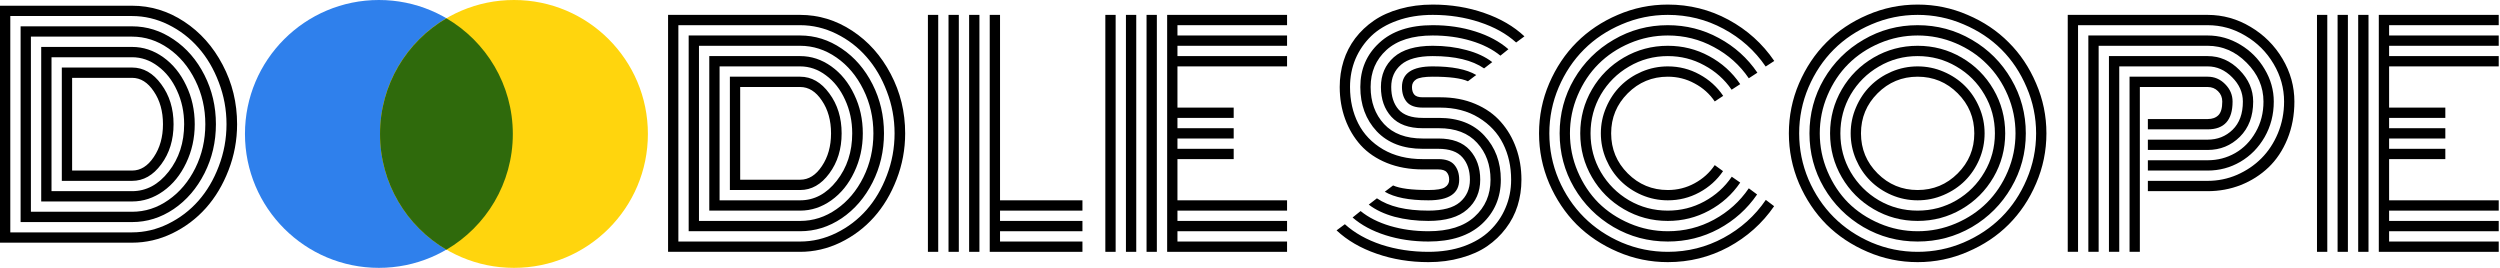
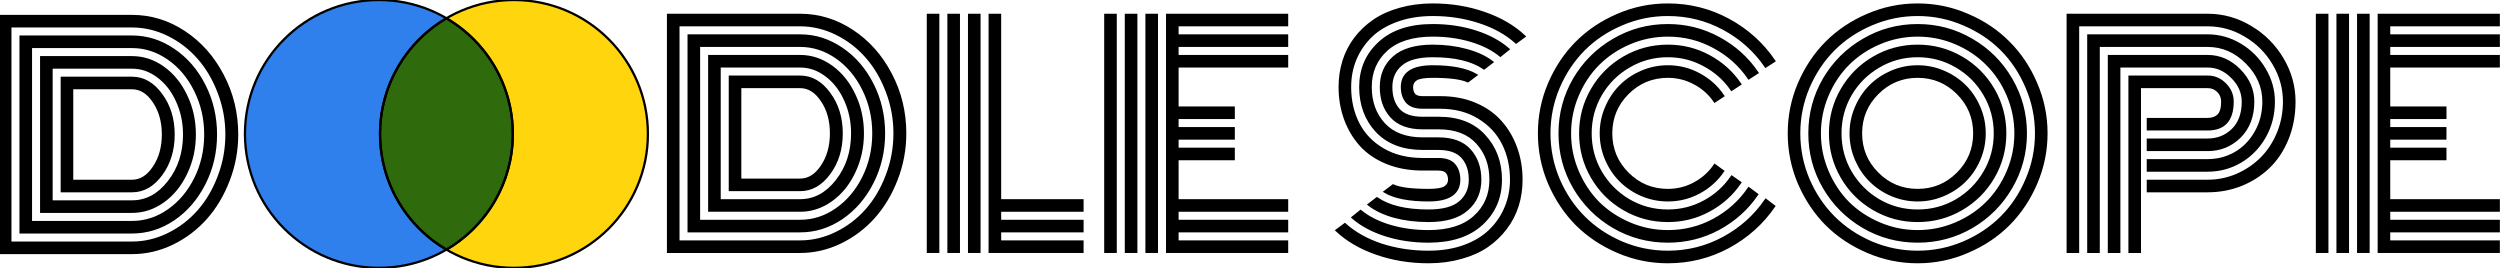
<svg xmlns="http://www.w3.org/2000/svg" width="1092" height="117" viewBox="0 0 1092 117" fill="none">
  <path d="M1034.56 110H1030.06V6.5H1034.56V110ZM1025.56 110H1021.06V6.5H1025.56V110ZM1016.56 110H1012.06V6.5H1016.56V110ZM1043.56 87.5H1091.44V92H1043.56V96.5H1091.44V101H1043.56V105.5H1091.44V110H1039.06V6.5H1091.44V11H1043.56V15.5H1091.44V20H1043.56V24.5H1091.44V29H1043.56V47H1068.12V51.5H1043.56V56H1068.12V60.5H1043.56V65H1068.12V69.5H1043.56V87.5Z" fill="black" />
  <path d="M938.188 61H964.312C968.604 61 972.229 59.562 975.188 56.688C978.188 53.771 979.688 49.667 979.688 44.375C979.688 40.417 978.125 36.875 975 33.75C971.875 30.583 968.312 29 964.312 29H925.688V110H921.188V24.5H964.312C969.562 24.5 974.188 26.521 978.188 30.562C982.188 34.604 984.188 39.208 984.188 44.375C984.188 50.75 982.25 55.875 978.375 59.75C974.5 63.583 969.812 65.5 964.312 65.5H938.188V61ZM938.188 70H964.312C968.646 70 972.646 68.958 976.312 66.875C980.021 64.75 983 61.708 985.25 57.75C987.542 53.792 988.688 49.333 988.688 44.375C988.688 37.958 986.229 32.292 981.312 27.375C976.438 22.458 970.771 20 964.312 20H916.688V110H912.188V15.5H964.312C969.354 15.5 974.104 16.833 978.562 19.5C983.021 22.167 986.562 25.729 989.188 30.188C991.854 34.646 993.188 39.375 993.188 44.375C993.188 50.042 991.854 55.208 989.188 59.875C986.521 64.5 982.979 68.104 978.562 70.688C974.188 73.229 969.438 74.5 964.312 74.5H938.188V70ZM938.188 79H964.312C968.771 79 973.042 78.125 977.125 76.375C981.208 74.583 984.75 72.188 987.75 69.188C990.792 66.146 993.208 62.479 995 58.188C996.792 53.854 997.688 49.25 997.688 44.375C997.688 38.542 996.167 33.062 993.125 27.938C990.083 22.771 985.979 18.667 980.812 15.625C975.688 12.542 970.188 11 964.312 11H907.688V110H903.188V6.5H964.312C970.979 6.5 977.229 8.25 983.062 11.75C988.896 15.208 993.542 19.854 997 25.688C1000.46 31.521 1002.19 37.75 1002.19 44.375C1002.19 50.292 1001.17 55.75 999.125 60.75C997.083 65.708 994.333 69.833 990.875 73.125C987.417 76.417 983.396 78.979 978.812 80.812C974.229 82.604 969.396 83.5 964.312 83.5H938.188V79ZM934.688 110H930.188V33.5H964.312C967.271 33.5 969.812 34.583 971.938 36.75C974.104 38.917 975.188 41.458 975.188 44.375C975.188 52.458 971.562 56.5 964.312 56.5H938.188V52H964.312C966.312 52 967.875 51.438 969 50.312C970.125 49.188 970.688 47.208 970.688 44.375C970.688 42.542 970.062 41.021 968.812 39.812C967.604 38.604 966.104 38 964.312 38H934.688V110Z" fill="black" />
  <path d="M820.125 40.75C815.292 45.583 812.875 51.417 812.875 58.25C812.875 65.083 815.292 70.917 820.125 75.75C824.958 80.583 830.792 83 837.625 83C844.458 83 850.292 80.583 855.125 75.75C859.958 70.917 862.375 65.083 862.375 58.25C862.375 51.417 859.958 45.583 855.125 40.75C850.292 35.917 844.458 33.5 837.625 33.5C830.792 33.5 824.958 35.917 820.125 40.75ZM810.688 69.625C809.146 66 808.375 62.208 808.375 58.25C808.375 54.292 809.146 50.521 810.688 46.938C812.229 43.312 814.312 40.188 816.938 37.562C819.562 34.938 822.667 32.854 826.25 31.312C829.875 29.771 833.667 29 837.625 29C841.583 29 845.354 29.771 848.938 31.312C852.562 32.854 855.688 34.938 858.312 37.562C860.938 40.188 863.021 43.312 864.562 46.938C866.104 50.521 866.875 54.292 866.875 58.25C866.875 62.208 866.104 66 864.562 69.625C863.021 73.208 860.938 76.312 858.312 78.938C855.688 81.562 852.562 83.646 848.938 85.188C845.354 86.729 841.583 87.5 837.625 87.5C833.667 87.5 829.875 86.729 826.25 85.188C822.667 83.646 819.562 81.562 816.938 78.938C814.312 76.312 812.229 73.208 810.688 69.625ZM808.375 41.312C805.375 46.479 803.875 52.125 803.875 58.25C803.875 64.375 805.375 70.021 808.375 75.188C811.417 80.354 815.521 84.458 820.688 87.5C825.854 90.5 831.5 92 837.625 92C843.75 92 849.396 90.5 854.562 87.5C859.729 84.458 863.812 80.354 866.812 75.188C869.854 70.021 871.375 64.375 871.375 58.25C871.375 52.125 869.854 46.479 866.812 41.312C863.812 36.146 859.729 32.062 854.562 29.062C849.396 26.021 843.75 24.5 837.625 24.5C831.5 24.5 825.854 26.021 820.688 29.062C815.521 32.062 811.417 36.146 808.375 41.312ZM804.5 77.438C801.083 71.562 799.375 65.167 799.375 58.25C799.375 51.333 801.083 44.938 804.5 39.062C807.917 33.188 812.562 28.542 818.438 25.125C824.312 21.708 830.708 20 837.625 20C844.542 20 850.938 21.708 856.812 25.125C862.688 28.542 867.333 33.188 870.75 39.062C874.167 44.938 875.875 51.333 875.875 58.25C875.875 65.167 874.167 71.562 870.75 77.438C867.333 83.312 862.688 87.958 856.812 91.375C850.938 94.792 844.542 96.5 837.625 96.5C830.708 96.5 824.312 94.792 818.438 91.375C812.562 87.958 807.917 83.312 804.5 77.438ZM798.25 41.625C796 46.917 794.875 52.458 794.875 58.25C794.875 64.042 796 69.583 798.25 74.875C800.5 80.167 803.521 84.729 807.312 88.562C811.146 92.354 815.708 95.375 821 97.625C826.292 99.875 831.833 101 837.625 101C843.417 101 848.958 99.875 854.25 97.625C859.542 95.375 864.083 92.354 867.875 88.562C871.708 84.729 874.75 80.167 877 74.875C879.25 69.583 880.375 64.042 880.375 58.25C880.375 52.458 879.25 46.917 877 41.625C874.75 36.333 871.708 31.792 867.875 28C864.083 24.167 859.542 21.125 854.25 18.875C848.958 16.625 843.417 15.5 837.625 15.5C831.833 15.5 826.292 16.625 821 18.875C815.708 21.125 811.146 24.167 807.312 28C803.521 31.792 800.5 36.333 798.25 41.625ZM796.688 81.938C792.479 74.688 790.375 66.792 790.375 58.25C790.375 49.708 792.479 41.812 796.688 34.562C800.938 27.312 806.688 21.583 813.938 17.375C821.188 13.125 829.083 11 837.625 11C846.167 11 854.062 13.125 861.312 17.375C868.562 21.583 874.292 27.312 878.5 34.562C882.75 41.812 884.875 49.708 884.875 58.25C884.875 66.792 882.75 74.688 878.5 81.938C874.292 89.188 868.562 94.938 861.312 99.188C854.062 103.396 846.167 105.5 837.625 105.5C829.083 105.5 821.188 103.396 813.938 99.188C806.688 94.938 800.938 89.188 796.688 81.938ZM789.938 38.188C787.229 44.562 785.875 51.25 785.875 58.25C785.875 65.25 787.229 71.958 789.938 78.375C792.688 84.75 796.375 90.25 801 94.875C805.625 99.5 811.125 103.188 817.5 105.938C823.917 108.646 830.625 110 837.625 110C844.625 110 851.312 108.646 857.688 105.938C864.104 103.188 869.625 99.5 874.25 94.875C878.875 90.25 882.542 84.75 885.25 78.375C888 71.958 889.375 65.25 889.375 58.25C889.375 51.25 888 44.562 885.25 38.188C882.542 31.771 878.875 26.25 874.25 21.625C869.625 17 864.104 13.333 857.688 10.625C851.312 7.875 844.625 6.5 837.625 6.5C830.625 6.5 823.917 7.875 817.5 10.625C811.125 13.333 805.625 17 801 21.625C796.375 26.25 792.688 31.771 789.938 38.188ZM785.812 80.125C782.854 73.167 781.375 65.875 781.375 58.25C781.375 50.625 782.854 43.354 785.812 36.438C788.812 29.479 792.812 23.5 797.812 18.5C802.854 13.458 808.833 9.458 815.75 6.5C822.708 3.5 830 2 837.625 2C845.25 2 852.521 3.5 859.438 6.5C866.396 9.458 872.375 13.458 877.375 18.5C882.417 23.5 886.417 29.479 889.375 36.438C892.375 43.354 893.875 50.625 893.875 58.25C893.875 65.875 892.375 73.167 889.375 80.125C886.417 87.042 882.417 93.021 877.375 98.062C872.375 103.062 866.396 107.042 859.438 110C852.521 113 845.25 114.5 837.625 114.5C830 114.5 822.708 113 815.75 110C808.833 107.042 802.854 103.062 797.812 98.062C792.812 93.021 788.812 87.042 785.812 80.125Z" fill="black" />
  <path d="M752.688 41.875L749 44.312C746.75 40.979 743.812 38.354 740.188 36.438C736.604 34.479 732.708 33.5 728.5 33.5C721.667 33.5 715.833 35.917 711 40.75C706.167 45.583 703.75 51.417 703.75 58.25C703.75 65.083 706.167 70.917 711 75.75C715.833 80.583 721.667 83 728.5 83C732.708 83 736.604 82.021 740.188 80.062C743.812 78.104 746.75 75.458 749 72.125L752.625 74.75C749.958 78.667 746.5 81.771 742.25 84.062C738 86.354 733.417 87.5 728.5 87.5C724.542 87.5 720.75 86.729 717.125 85.188C713.542 83.646 710.438 81.562 707.812 78.938C705.188 76.312 703.104 73.208 701.562 69.625C700.021 66 699.25 62.208 699.25 58.25C699.25 54.292 700.021 50.521 701.562 46.938C703.104 43.312 705.188 40.188 707.812 37.562C710.438 34.938 713.542 32.854 717.125 31.312C720.75 29.771 724.542 29 728.5 29C733.458 29 738.062 30.167 742.312 32.5C746.562 34.792 750.021 37.917 752.688 41.875ZM760.125 36.75L756.375 39.188C753.292 34.688 749.292 31.125 744.375 28.5C739.5 25.833 734.208 24.5 728.5 24.5C722.375 24.5 716.729 26.021 711.562 29.062C706.396 32.062 702.292 36.146 699.25 41.312C696.25 46.479 694.75 52.125 694.75 58.25C694.75 64.375 696.25 70.021 699.25 75.188C702.292 80.354 706.396 84.458 711.562 87.5C716.729 90.5 722.375 92 728.5 92C734.208 92 739.521 90.667 744.438 88C749.354 85.333 753.354 81.729 756.438 77.188L760.125 79.75C756.625 84.917 752.083 89 746.5 92C740.958 95 734.958 96.5 728.5 96.5C721.583 96.5 715.188 94.792 709.312 91.375C703.438 87.958 698.792 83.312 695.375 77.438C691.958 71.562 690.25 65.167 690.25 58.25C690.25 51.333 691.958 44.938 695.375 39.062C698.792 33.188 703.438 28.542 709.312 25.125C715.188 21.708 721.583 20 728.5 20C734.958 20 740.958 21.5 746.5 24.5C752.083 27.5 756.625 31.583 760.125 36.75ZM767.625 31.75L763.875 34.188C759.958 28.438 754.875 23.896 748.625 20.562C742.417 17.188 735.708 15.5 728.5 15.5C722.708 15.5 717.167 16.625 711.875 18.875C706.583 21.125 702.021 24.167 698.188 28C694.396 31.792 691.375 36.333 689.125 41.625C686.875 46.917 685.75 52.458 685.75 58.25C685.75 64.042 686.875 69.583 689.125 74.875C691.375 80.167 694.396 84.729 698.188 88.562C702.021 92.354 706.583 95.375 711.875 97.625C717.167 99.875 722.708 101 728.5 101C735.75 101 742.479 99.312 748.688 95.938C754.896 92.562 759.958 88 763.875 82.25L767.5 84.938C763.167 91.271 757.562 96.292 750.688 100C743.854 103.667 736.458 105.5 728.5 105.5C719.958 105.5 712.062 103.396 704.812 99.188C697.562 94.938 691.812 89.188 687.562 81.938C683.354 74.688 681.25 66.792 681.25 58.25C681.25 49.708 683.354 41.812 687.562 34.562C691.812 27.312 697.562 21.583 704.812 17.375C712.062 13.125 719.958 11 728.5 11C736.5 11 743.938 12.875 750.812 16.625C757.688 20.333 763.292 25.375 767.625 31.75ZM775 26.625L771.25 29.062C766.5 22.104 760.354 16.604 752.812 12.562C745.312 8.521 737.208 6.5 728.5 6.5C721.5 6.5 714.792 7.875 708.375 10.625C702 13.333 696.5 17 691.875 21.625C687.25 26.25 683.562 31.771 680.812 38.188C678.104 44.562 676.75 51.25 676.75 58.25C676.75 65.25 678.104 71.958 680.812 78.375C683.562 84.75 687.25 90.25 691.875 94.875C696.5 99.5 702 103.188 708.375 105.938C714.792 108.646 721.5 110 728.5 110C737.208 110 745.333 107.958 752.875 103.875C760.417 99.792 766.562 94.271 771.312 87.312L774.938 90.062C769.771 97.562 763.104 103.521 754.938 107.938C746.771 112.312 737.958 114.5 728.5 114.5C720.875 114.5 713.583 113 706.625 110C699.708 107.042 693.729 103.062 688.688 98.062C683.688 93.021 679.688 87.042 676.688 80.125C673.729 73.167 672.25 65.875 672.25 58.25C672.25 50.625 673.729 43.354 676.688 36.438C679.688 29.479 683.688 23.5 688.688 18.5C693.729 13.458 699.708 9.458 706.625 6.5C713.583 3.5 720.875 2 728.5 2C738 2 746.833 4.208 755 8.625C763.167 13.042 769.833 19.042 775 26.625Z" fill="black" />
  <path d="M629 47H621.438C618.229 47 615.917 46.188 614.5 44.562C613.083 42.896 612.375 40.708 612.375 38C612.375 32 616.854 29 625.812 29C634.229 29 640.562 30.25 644.812 32.75L641.188 35.5C638.271 34.167 633.146 33.5 625.812 33.5C622.229 33.5 619.812 33.896 618.562 34.688C617.354 35.479 616.75 36.583 616.75 38C616.75 39.417 617.083 40.521 617.75 41.312C618.417 42.104 619.646 42.5 621.438 42.5H629.188C634.812 42.5 639.875 43.458 644.375 45.375C648.917 47.292 652.646 49.917 655.562 53.25C658.479 56.542 660.708 60.354 662.25 64.688C663.792 68.979 664.562 73.583 664.562 78.5C664.562 82.5 664 86.292 662.875 89.875C661.75 93.458 660.042 96.75 657.75 99.75C655.5 102.75 652.771 105.354 649.562 107.562C646.396 109.729 642.604 111.417 638.188 112.625C633.812 113.875 629.062 114.5 623.938 114.5C615.896 114.5 608.354 113.271 601.312 110.812C594.312 108.396 588.479 105 583.812 100.625L587.438 97.938C591.688 101.771 597 104.75 603.375 106.875C609.792 108.958 616.646 110 623.938 110C629.646 110 634.792 109.188 639.375 107.562C644 105.896 647.792 103.625 650.75 100.75C653.75 97.875 656.042 94.542 657.625 90.75C659.25 86.958 660.062 82.875 660.062 78.5C660.062 72.708 658.896 67.479 656.562 62.812C654.229 58.104 650.667 54.292 645.875 51.375C641.125 48.458 635.5 47 629 47ZM621.438 51.5H628.562C637.021 51.5 643.625 54.083 648.375 59.25C653.167 64.417 655.562 70.833 655.562 78.5C655.562 86.292 652.792 92.75 647.25 97.875C641.708 102.958 633.938 105.5 623.938 105.5C617.271 105.5 611.042 104.583 605.25 102.75C599.458 100.917 594.646 98.333 590.812 95L594.312 92.188C597.729 94.979 602.021 97.146 607.188 98.688C612.396 100.229 617.979 101 623.938 101C632.729 101 639.438 98.896 644.062 94.688C648.729 90.479 651.062 85.083 651.062 78.5C651.062 72 649.104 66.625 645.188 62.375C641.312 58.125 635.75 56 628.5 56H621.438C615.354 56 610.792 54.333 607.75 51C604.708 47.667 603.188 43.333 603.188 38C603.188 32.667 605.062 28.333 608.812 25C612.604 21.667 618.271 20 625.812 20C631.104 20 636.021 20.625 640.562 21.875C645.104 23.083 648.854 24.833 651.812 27.125L648.25 29.875C643.042 26.292 635.562 24.5 625.812 24.5C619.521 24.5 614.917 25.75 612 28.25C609.125 30.708 607.688 33.958 607.688 38C607.688 42.083 608.75 45.354 610.875 47.812C613.042 50.271 616.562 51.5 621.438 51.5ZM621.438 60.5H628.312C634.396 60.5 638.958 62.188 642 65.562C645.042 68.938 646.562 73.25 646.562 78.5C646.562 83.833 644.667 88.167 640.875 91.5C637.125 94.833 631.479 96.5 623.938 96.5C618.646 96.5 613.708 95.896 609.125 94.688C604.583 93.438 600.833 91.667 597.875 89.375L601.438 86.625C606.646 90.208 614.146 92 623.938 92C630.229 92 634.812 90.771 637.688 88.312C640.604 85.812 642.062 82.542 642.062 78.5C642.062 74.458 640.979 71.208 638.812 68.75C636.646 66.25 633.125 65 628.25 65H621.438C612.896 65 606.208 62.458 601.375 57.375C596.583 52.25 594.188 45.792 594.188 38C594.188 30.208 596.958 23.771 602.5 18.688C608.042 13.562 615.812 11 625.812 11C632.479 11 638.688 11.917 644.438 13.75C650.229 15.583 655.042 18.167 658.875 21.5L655.375 24.312C651.958 21.521 647.667 19.354 642.5 17.812C637.333 16.271 631.771 15.5 625.812 15.5C617.021 15.5 610.292 17.604 605.625 21.812C601 26.021 598.688 31.417 598.688 38C598.688 44.542 600.646 49.938 604.562 54.188C608.479 58.396 614.104 60.5 621.438 60.5ZM621.438 69.5H628.312C631.521 69.5 633.833 70.333 635.25 72C636.667 73.667 637.375 75.833 637.375 78.5C637.375 84.5 632.896 87.5 623.938 87.5C615.479 87.5 609.125 86.25 604.875 83.75L608.5 81C611.417 82.333 616.562 83 623.938 83C627.521 83 629.917 82.604 631.125 81.812C632.375 81.021 633 79.917 633 78.5C633 77.125 632.646 76.042 631.938 75.25C631.271 74.417 630.021 74 628.188 74H621.438C615.688 74 610.479 73.062 605.812 71.188C601.188 69.312 597.375 66.729 594.375 63.438C591.417 60.146 589.146 56.333 587.562 52C585.979 47.667 585.188 43 585.188 38C585.188 34 585.75 30.208 586.875 26.625C588 23.042 589.688 19.75 591.938 16.75C594.229 13.75 596.958 11.167 600.125 9C603.333 6.792 607.125 5.083 611.5 3.875C615.917 2.625 620.688 2 625.812 2C633.854 2 641.375 3.229 648.375 5.688C655.375 8.104 661.208 11.5 665.875 15.875L662.25 18.562C658 14.729 652.688 11.771 646.312 9.688C639.938 7.562 633.104 6.5 625.812 6.5C620.104 6.5 614.938 7.333 610.312 9C605.729 10.625 601.938 12.875 598.938 15.75C595.979 18.625 593.688 21.958 592.062 25.75C590.479 29.542 589.688 33.625 589.688 38C589.688 43.875 590.875 49.167 593.25 53.875C595.625 58.583 599.25 62.375 604.125 65.25C609 68.083 614.771 69.5 621.438 69.5Z" fill="black" />
  <path d="M505.312 110H500.812V6.5H505.312V110ZM496.312 110H491.812V6.5H496.312V110ZM487.312 110H482.812V6.5H487.312V110ZM514.312 87.5H562.188V92H514.312V96.5H562.188V101H514.312V105.5H562.188V110H509.812V6.5H562.188V11H514.312V15.5H562.188V20H514.312V24.5H562.188V29H514.312V47H538.875V51.5H514.312V56H538.875V60.5H514.312V65H538.875V69.5H514.312V87.5Z" fill="black" />
  <path d="M405.312 6.5H409.812V110H405.312V6.5ZM432.312 6.5H436.812V87.5H472.812V92H436.812V96.5H472.812V101H436.812V105.5H472.812V110H432.312V6.5ZM423.312 6.5H427.812V110H423.312V6.5ZM414.312 6.5H418.812V110H414.312V6.5Z" fill="black" />
  <path d="M318.812 83V33.5C318.812 33.5 329.042 33.5 349.5 33.5C354.458 33.5 358.708 35.938 362.25 40.812C365.833 45.646 367.625 51.458 367.625 58.25C367.625 65.083 365.833 70.917 362.25 75.75C358.708 80.583 354.458 83 349.5 83H318.812ZM323.312 78.5H349.5C353.208 78.5 356.375 76.521 359 72.562C361.667 68.604 363 63.833 363 58.25C363 52.625 361.667 47.854 359 43.938C356.375 39.979 353.208 38 349.5 38H323.312V78.5ZM314.312 87.5H349.5C355.708 87.5 361.042 84.646 365.5 78.938C370 73.188 372.25 66.292 372.25 58.25C372.25 52.958 371.208 48.062 369.125 43.562C367.083 39.062 364.312 35.521 360.812 32.938C357.354 30.312 353.583 29 349.5 29H314.312V87.5ZM309.812 92V24.5H349.5C354.375 24.5 358.917 26 363.125 29C367.333 32 370.667 36.104 373.125 41.312C375.625 46.479 376.875 52.125 376.875 58.25C376.875 64.333 375.625 69.979 373.125 75.188C370.667 80.396 367.333 84.5 363.125 87.5C358.917 90.5 354.375 92 349.5 92H309.812ZM305.312 96.5H349.5C355.208 96.5 360.5 94.792 365.375 91.375C370.292 87.958 374.208 83.312 377.125 77.438C380.042 71.562 381.5 65.167 381.5 58.25C381.5 51.375 380.042 45 377.125 39.125C374.208 33.208 370.292 28.542 365.375 25.125C360.458 21.708 355.167 20 349.5 20H305.312V96.5ZM300.812 101V15.5H349.5C356 15.5 362.062 17.417 367.688 21.25C373.312 25.042 377.792 30.229 381.125 36.812C384.458 43.396 386.125 50.542 386.125 58.25C386.125 65.958 384.458 73.104 381.125 79.688C377.792 86.271 373.312 91.479 367.688 95.312C362.062 99.104 356 101 349.5 101H300.812ZM296.312 105.5H349.5C354.958 105.5 360.229 104.25 365.312 101.75C370.396 99.25 374.792 95.896 378.5 91.688C382.208 87.479 385.167 82.458 387.375 76.625C389.625 70.75 390.75 64.625 390.75 58.25C390.75 51.875 389.625 45.771 387.375 39.938C385.167 34.104 382.208 29.083 378.5 24.875C374.792 20.625 370.396 17.25 365.312 14.75C360.229 12.25 354.958 11 349.5 11H296.312V105.5ZM349.5 110H291.812V6.5H349.5C357.625 6.5 365.208 8.812 372.25 13.438C379.292 18.062 384.896 24.354 389.062 32.312C393.271 40.271 395.375 48.917 395.375 58.25C395.375 65.25 394.125 71.958 391.625 78.375C389.167 84.75 385.875 90.25 381.75 94.875C377.625 99.5 372.729 103.188 367.062 105.938C361.438 108.646 355.583 110 349.5 110Z" fill="black" />
-   <path d="M27 79V29.5C27 29.5 37.229 29.5 57.688 29.5C62.646 29.5 66.896 31.938 70.438 36.812C74.021 41.646 75.812 47.458 75.812 54.25C75.812 61.083 74.021 66.917 70.438 71.75C66.896 76.583 62.646 79 57.688 79H27ZM31.5 74.5H57.688C61.396 74.5 64.562 72.521 67.188 68.562C69.854 64.604 71.188 59.833 71.188 54.25C71.188 48.625 69.854 43.854 67.188 39.938C64.562 35.979 61.396 34 57.688 34H31.5V74.5ZM22.5 83.5H57.688C63.896 83.5 69.229 80.646 73.688 74.938C78.188 69.188 80.438 62.292 80.438 54.25C80.438 48.958 79.396 44.062 77.312 39.562C75.271 35.062 72.5 31.521 69 28.938C65.542 26.312 61.771 25 57.688 25H22.5V83.5ZM18 88V20.5H57.688C62.562 20.5 67.104 22 71.312 25C75.521 28 78.854 32.104 81.312 37.312C83.812 42.479 85.062 48.125 85.062 54.25C85.062 60.333 83.812 65.979 81.312 71.188C78.854 76.396 75.521 80.5 71.312 83.5C67.104 86.5 62.562 88 57.688 88H18ZM13.5 92.5H57.688C63.396 92.5 68.688 90.792 73.562 87.375C78.479 83.958 82.396 79.312 85.312 73.438C88.229 67.562 89.688 61.167 89.688 54.25C89.688 47.375 88.229 41 85.312 35.125C82.396 29.208 78.479 24.542 73.562 21.125C68.646 17.708 63.354 16 57.688 16H13.5V92.5ZM9 97V11.5H57.688C64.188 11.5 70.25 13.417 75.875 17.25C81.5 21.042 85.979 26.229 89.312 32.812C92.646 39.396 94.312 46.542 94.312 54.25C94.312 61.958 92.646 69.104 89.312 75.688C85.979 82.271 81.5 87.479 75.875 91.312C70.25 95.104 64.188 97 57.688 97H9ZM4.5 101.5H57.688C63.146 101.5 68.417 100.25 73.5 97.75C78.583 95.25 82.979 91.896 86.688 87.688C90.396 83.479 93.354 78.458 95.562 72.625C97.812 66.75 98.938 60.625 98.938 54.25C98.938 47.875 97.812 41.771 95.562 35.938C93.354 30.104 90.396 25.083 86.688 20.875C82.979 16.625 78.583 13.25 73.5 10.75C68.417 8.25 63.146 7 57.688 7H4.5V101.5ZM57.688 106H0V2.5H57.688C65.812 2.5 73.396 4.812 80.438 9.438C87.479 14.062 93.083 20.354 97.25 28.312C101.458 36.271 103.562 44.917 103.562 54.25C103.562 61.25 102.312 67.958 99.812 74.375C97.354 80.75 94.062 86.25 89.938 90.875C85.812 95.5 80.917 99.188 75.25 101.938C69.625 104.646 63.771 106 57.688 106Z" fill="black" />
+   <path d="M27 83.5V34C27 34 37.229 34 57.688 34C62.646 34 66.896 36.438 70.438 41.312C74.021 46.146 75.812 51.958 75.812 58.75C75.812 65.583 74.021 71.417 70.438 76.25C66.896 81.083 62.646 83.5 57.688 83.5H27ZM31.5 79H57.688C61.396 79 64.562 77.021 67.188 73.062C69.854 69.104 71.188 64.333 71.188 58.75C71.188 53.125 69.854 48.354 67.188 44.438C64.562 40.479 61.396 38.5 57.688 38.5H31.5V79ZM22.5 88H57.688C63.896 88 69.229 85.146 73.688 79.438C78.188 73.688 80.438 66.792 80.438 58.75C80.438 53.458 79.396 48.562 77.312 44.062C75.271 39.562 72.5 36.021 69 33.438C65.542 30.812 61.771 29.5 57.688 29.5H22.5V88ZM18 92.5V25H57.688C62.562 25 67.104 26.5 71.312 29.5C75.521 32.5 78.854 36.604 81.312 41.812C83.812 46.979 85.062 52.625 85.062 58.75C85.062 64.833 83.812 70.479 81.312 75.688C78.854 80.896 75.521 85 71.312 88C67.104 91 62.562 92.5 57.688 92.5H18ZM13.5 97H57.688C63.396 97 68.688 95.292 73.562 91.875C78.479 88.458 82.396 83.812 85.312 77.938C88.229 72.062 89.688 65.667 89.688 58.75C89.688 51.875 88.229 45.5 85.312 39.625C82.396 33.708 78.479 29.042 73.562 25.625C68.646 22.208 63.354 20.5 57.688 20.5H13.5V97ZM9 101.5V16H57.688C64.188 16 70.25 17.917 75.875 21.75C81.5 25.542 85.979 30.729 89.312 37.312C92.646 43.896 94.312 51.042 94.312 58.75C94.312 66.458 92.646 73.604 89.312 80.188C85.979 86.771 81.5 91.979 75.875 95.812C70.25 99.604 64.188 101.5 57.688 101.5H9ZM4.5 106H57.688C63.146 106 68.417 104.75 73.5 102.25C78.583 99.75 82.979 96.396 86.688 92.188C90.396 87.979 93.354 82.958 95.562 77.125C97.812 71.25 98.938 65.125 98.938 58.75C98.938 52.375 97.812 46.271 95.562 40.438C93.354 34.604 90.396 29.583 86.688 25.375C82.979 21.125 78.583 17.75 73.5 15.25C68.417 12.75 63.146 11.5 57.688 11.5H4.5V106ZM57.688 110.5H0V7H57.688C65.812 7 73.396 9.312 80.438 13.938C87.479 18.562 93.083 24.854 97.25 32.812C101.458 40.771 103.562 49.417 103.562 58.75C103.562 65.75 102.312 72.458 99.812 78.875C97.354 85.25 94.062 90.75 89.938 95.375C85.812 100 80.917 103.688 75.25 106.438C69.625 109.146 63.771 110.5 57.688 110.5Z" fill="black" />
  <path d="M224 58.5C224 90.809 197.809 117 165.5 117C133.191 117 107 90.809 107 58.5C107 26.191 133.191 0 165.5 0C197.809 0 224 26.191 224 58.5Z" fill="#2F80EC" />
  <path d="M283 58.5C283 90.809 256.809 117 224.5 117C192.191 117 166 90.809 166 58.5C166 26.191 192.191 0 224.5 0C256.809 0 283 26.191 283 58.5Z" fill="#FFD50D" />
  <path d="M195 109.057C212.348 98.907 224 80.078 224 58.528C224 36.978 212.348 18.15 195 8C177.652 18.15 166 36.978 166 58.528C166 80.078 177.652 98.907 195 109.057Z" fill="#2F6A0C" />
+   <path d="M1034.56 110H1030.06V6.5H1034.56V110ZM1025.56 110H1021.06V6.5H1025.56V110ZM1016.56 110H1012.06V6.5H1016.56V110ZM1043.56 87.5H1091.44V92H1043.56V96.5H1091.44V101H1043.56V105.5H1091.44V110H1039.06V6.5H1091.44V11H1043.56V15.5H1091.44V20H1043.56V24.5H1091.44V29H1043.56V47H1068.12V51.5H1043.56V56H1068.12V60.5H1043.56V65H1068.12V69.5H1043.56V87.5Z" stroke="black" />
+   <path d="M938.188 61H964.312C968.604 61 972.229 59.562 975.188 56.688C978.188 53.771 979.688 49.667 979.688 44.375C979.688 40.417 978.125 36.875 975 33.75C971.875 30.583 968.312 29 964.312 29H925.688V110H921.188V24.5H964.312C969.562 24.5 974.188 26.521 978.188 30.562C982.188 34.604 984.188 39.208 984.188 44.375C984.188 50.75 982.25 55.875 978.375 59.75C974.5 63.583 969.812 65.5 964.312 65.5H938.188V61ZM938.188 70H964.312C968.646 70 972.646 68.958 976.312 66.875C980.021 64.75 983 61.708 985.25 57.75C987.542 53.792 988.688 49.333 988.688 44.375C988.688 37.958 986.229 32.292 981.312 27.375C976.438 22.458 970.771 20 964.312 20H916.688V110H912.188V15.5H964.312C969.354 15.5 974.104 16.833 978.562 19.5C983.021 22.167 986.562 25.729 989.188 30.188C991.854 34.646 993.188 39.375 993.188 44.375C993.188 50.042 991.854 55.208 989.188 59.875C986.521 64.5 982.979 68.104 978.562 70.688C974.188 73.229 969.438 74.5 964.312 74.5H938.188V70ZM938.188 79H964.312C968.771 79 973.042 78.125 977.125 76.375C981.208 74.583 984.75 72.188 987.75 69.188C990.792 66.146 993.208 62.479 995 58.188C996.792 53.854 997.688 49.25 997.688 44.375C997.688 38.542 996.167 33.062 993.125 27.938C990.083 22.771 985.979 18.667 980.812 15.625C975.688 12.542 970.188 11 964.312 11H907.688V110H903.188V6.5H964.312C970.979 6.5 977.229 8.25 983.062 11.75C988.896 15.208 993.542 19.854 997 25.688C1000.46 31.521 1002.19 37.75 1002.19 44.375C1002.19 50.292 1001.17 55.75 999.125 60.75C997.083 65.708 994.333 69.833 990.875 73.125C987.417 76.417 983.396 78.979 978.812 80.812C974.229 82.604 969.396 83.5 964.312 83.5H938.188V79ZM934.688 110H930.188V33.5H964.312C967.271 33.5 969.812 34.583 971.938 36.75C974.104 38.917 975.188 41.458 975.188 44.375C975.188 52.458 971.562 56.5 964.312 56.5H938.188V52H964.312C966.312 52 967.875 51.438 969 50.312C970.125 49.188 970.688 47.208 970.688 44.375C970.688 42.542 970.062 41.021 968.812 39.812C967.604 38.604 966.104 38 964.312 38H934.688V110Z" stroke="black" />
+   <path d="M820.125 40.75C815.292 45.583 812.875 51.417 812.875 58.25C812.875 65.083 815.292 70.917 820.125 75.75C824.958 80.583 830.792 83 837.625 83C844.458 83 850.292 80.583 855.125 75.75C859.958 70.917 862.375 65.083 862.375 58.25C862.375 51.417 859.958 45.583 855.125 40.75C850.292 35.917 844.458 33.5 837.625 33.5C830.792 33.5 824.958 35.917 820.125 40.75ZM810.688 69.625C809.146 66 808.375 62.208 808.375 58.25C808.375 54.292 809.146 50.521 810.688 46.938C812.229 43.312 814.312 40.188 816.938 37.562C819.562 34.938 822.667 32.854 826.25 31.312C829.875 29.771 833.667 29 837.625 29C841.583 29 845.354 29.771 848.938 31.312C852.562 32.854 855.688 34.938 858.312 37.562C860.938 40.188 863.021 43.312 864.562 46.938C866.104 50.521 866.875 54.292 866.875 58.25C866.875 62.208 866.104 66 864.562 69.625C863.021 73.208 860.938 76.312 858.312 78.938C855.688 81.562 852.562 83.646 848.938 85.188C845.354 86.729 841.583 87.5 837.625 87.5C833.667 87.5 829.875 86.729 826.25 85.188C822.667 83.646 819.562 81.562 816.938 78.938C814.312 76.312 812.229 73.208 810.688 69.625ZM808.375 41.312C805.375 46.479 803.875 52.125 803.875 58.25C803.875 64.375 805.375 70.021 808.375 75.188C811.417 80.354 815.521 84.458 820.688 87.5C825.854 90.5 831.5 92 837.625 92C843.75 92 849.396 90.5 854.562 87.5C859.729 84.458 863.812 80.354 866.812 75.188C869.854 70.021 871.375 64.375 871.375 58.25C871.375 52.125 869.854 46.479 866.812 41.312C863.812 36.146 859.729 32.062 854.562 29.062C849.396 26.021 843.75 24.5 837.625 24.5C831.5 24.5 825.854 26.021 820.688 29.062C815.521 32.062 811.417 36.146 808.375 41.312ZM804.5 77.438C801.083 71.562 799.375 65.167 799.375 58.25C799.375 51.333 801.083 44.938 804.5 39.062C807.917 33.188 812.562 28.542 818.438 25.125C824.312 21.708 830.708 20 837.625 20C844.542 20 850.938 21.708 856.812 25.125C862.688 28.542 867.333 33.188 870.75 39.062C874.167 44.938 875.875 51.333 875.875 58.25C875.875 65.167 874.167 71.562 870.75 77.438C867.333 83.312 862.688 87.958 856.812 91.375C850.938 94.792 844.542 96.5 837.625 96.5C830.708 96.5 824.312 94.792 818.438 91.375C812.562 87.958 807.917 83.312 804.5 77.438ZM798.25 41.625C796 46.917 794.875 52.458 794.875 58.25C794.875 64.042 796 69.583 798.25 74.875C800.5 80.167 803.521 84.729 807.312 88.562C811.146 92.354 815.708 95.375 821 97.625C826.292 99.875 831.833 101 837.625 101C843.417 101 848.958 99.875 854.25 97.625C859.542 95.375 864.083 92.354 867.875 88.562C871.708 84.729 874.75 80.167 877 74.875C879.25 69.583 880.375 64.042 880.375 58.25C880.375 52.458 879.25 46.917 877 41.625C874.75 36.333 871.708 31.792 867.875 28C864.083 24.167 859.542 21.125 854.25 18.875C848.958 16.625 843.417 15.5 837.625 15.5C831.833 15.5 826.292 16.625 821 18.875C815.708 21.125 811.146 24.167 807.312 28C803.521 31.792 800.5 36.333 798.25 41.625ZM796.688 81.938C792.479 74.688 790.375 66.792 790.375 58.25C790.375 49.708 792.479 41.812 796.688 34.562C800.938 27.312 806.688 21.583 813.938 17.375C821.188 13.125 829.083 11 837.625 11C846.167 11 854.062 13.125 861.312 17.375C868.562 21.583 874.292 27.312 878.5 34.562C882.75 41.812 884.875 49.708 884.875 58.25C884.875 66.792 882.75 74.688 878.5 81.938C874.292 89.188 868.562 94.938 861.312 99.188C854.062 103.396 846.167 105.5 837.625 105.5C829.083 105.5 821.188 103.396 813.938 99.188C806.688 94.938 800.938 89.188 796.688 81.938ZM789.938 38.188C787.229 44.562 785.875 51.25 785.875 58.25C785.875 65.25 787.229 71.958 789.938 78.375C792.688 84.75 796.375 90.25 801 94.875C805.625 99.5 811.125 103.188 817.5 105.938C823.917 108.646 830.625 110 837.625 110C844.625 110 851.312 108.646 857.688 105.938C864.104 103.188 869.625 99.5 874.25 94.875C878.875 90.25 882.542 84.75 885.25 78.375C888 71.958 889.375 65.25 889.375 58.25C889.375 51.25 888 44.562 885.25 38.188C882.542 31.771 878.875 26.25 874.25 21.625C869.625 17 864.104 13.333 857.688 10.625C851.312 7.875 844.625 6.5 837.625 6.5C830.625 6.5 823.917 7.875 817.5 10.625C811.125 13.333 805.625 17 801 21.625C796.375 26.25 792.688 31.771 789.938 38.188ZM785.812 80.125C782.854 73.167 781.375 65.875 781.375 58.25C781.375 50.625 782.854 43.354 785.812 36.438C788.812 29.479 792.812 23.5 797.812 18.5C802.854 13.458 808.833 9.458 815.75 6.5C822.708 3.5 830 2 837.625 2C845.25 2 852.521 3.5 859.438 6.5C866.396 9.458 872.375 13.458 877.375 18.5C882.417 23.5 886.417 29.479 889.375 36.438C892.375 43.354 893.875 50.625 893.875 58.25C893.875 65.875 892.375 73.167 889.375 80.125C886.417 87.042 882.417 93.021 877.375 98.062C872.375 103.062 866.396 107.042 859.438 110C852.521 113 845.25 114.5 837.625 114.5C830 114.5 822.708 113 815.75 110C808.833 107.042 802.854 103.062 797.812 98.062C792.812 93.021 788.812 87.042 785.812 80.125Z" stroke="black" />
+   <path d="M752.688 41.875L749 44.312C746.75 40.979 743.812 38.354 740.188 36.438C736.604 34.479 732.708 33.5 728.5 33.5C721.667 33.5 715.833 35.917 711 40.75C706.167 45.583 703.75 51.417 703.75 58.25C703.75 65.083 706.167 70.917 711 75.75C715.833 80.583 721.667 83 728.5 83C732.708 83 736.604 82.021 740.188 80.062C743.812 78.104 746.75 75.458 749 72.125L752.625 74.75C749.958 78.667 746.5 81.771 742.25 84.062C738 86.354 733.417 87.5 728.5 87.5C724.542 87.5 720.75 86.729 717.125 85.188C713.542 83.646 710.438 81.562 707.812 78.938C705.188 76.312 703.104 73.208 701.562 69.625C700.021 66 699.25 62.208 699.25 58.25C699.25 54.292 700.021 50.521 701.562 46.938C703.104 43.312 705.188 40.188 707.812 37.562C710.438 34.938 713.542 32.854 717.125 31.312C720.75 29.771 724.542 29 728.5 29C733.458 29 738.062 30.167 742.312 32.5C746.562 34.792 750.021 37.917 752.688 41.875ZM760.125 36.75L756.375 39.188C753.292 34.688 749.292 31.125 744.375 28.5C739.5 25.833 734.208 24.5 728.5 24.5C722.375 24.5 716.729 26.021 711.562 29.062C706.396 32.062 702.292 36.146 699.25 41.312C696.25 46.479 694.75 52.125 694.75 58.25C694.75 64.375 696.25 70.021 699.25 75.188C702.292 80.354 706.396 84.458 711.562 87.5C716.729 90.5 722.375 92 728.5 92C734.208 92 739.521 90.667 744.438 88C749.354 85.333 753.354 81.729 756.438 77.188L760.125 79.75C756.625 84.917 752.083 89 746.5 92C740.958 95 734.958 96.5 728.5 96.5C721.583 96.5 715.188 94.792 709.312 91.375C703.438 87.958 698.792 83.312 695.375 77.438C691.958 71.562 690.25 65.167 690.25 58.25C690.25 51.333 691.958 44.938 695.375 39.062C698.792 33.188 703.438 28.542 709.312 25.125C715.188 21.708 721.583 20 728.5 20C734.958 20 740.958 21.5 746.5 24.5C752.083 27.5 756.625 31.583 760.125 36.75ZM767.625 31.75L763.875 34.188C759.958 28.438 754.875 23.896 748.625 20.562C742.417 17.188 735.708 15.5 728.5 15.5C722.708 15.5 717.167 16.625 711.875 18.875C706.583 21.125 702.021 24.167 698.188 28C694.396 31.792 691.375 36.333 689.125 41.625C686.875 46.917 685.75 52.458 685.75 58.25C685.75 64.042 686.875 69.583 689.125 74.875C691.375 80.167 694.396 84.729 698.188 88.562C702.021 92.354 706.583 95.375 711.875 97.625C717.167 99.875 722.708 101 728.5 101C735.75 101 742.479 99.312 748.688 95.938C754.896 92.562 759.958 88 763.875 82.25L767.5 84.938C763.167 91.271 757.562 96.292 750.688 100C743.854 103.667 736.458 105.5 728.5 105.5C719.958 105.5 712.062 103.396 704.812 99.188C697.562 94.938 691.812 89.188 687.562 81.938C683.354 74.688 681.25 66.792 681.25 58.25C681.25 49.708 683.354 41.812 687.562 34.562C691.812 27.312 697.562 21.583 704.812 17.375C712.062 13.125 719.958 11 728.5 11C736.5 11 743.938 12.875 750.812 16.625C757.688 20.333 763.292 25.375 767.625 31.75ZM775 26.625L771.25 29.062C766.5 22.104 760.354 16.604 752.812 12.562C745.312 8.521 737.208 6.5 728.5 6.5C721.5 6.5 714.792 7.875 708.375 10.625C702 13.333 696.5 17 691.875 21.625C687.25 26.25 683.562 31.771 680.812 38.188C678.104 44.562 676.75 51.25 676.75 58.25C676.75 65.25 678.104 71.958 680.812 78.375C683.562 84.75 687.25 90.25 691.875 94.875C696.5 99.5 702 103.188 708.375 105.938C714.792 108.646 721.5 110 728.5 110C737.208 110 745.333 107.958 752.875 103.875C760.417 99.792 766.562 94.271 771.312 87.312L774.938 90.062C769.771 97.562 763.104 103.521 754.938 107.938C746.771 112.312 737.958 114.5 728.5 114.5C720.875 114.5 713.583 113 706.625 110C699.708 107.042 693.729 103.062 688.688 98.062C683.688 93.021 679.688 87.042 676.688 80.125C673.729 73.167 672.25 65.875 672.25 58.25C672.25 50.625 673.729 43.354 676.688 36.438C679.688 29.479 683.688 23.5 688.688 18.5C693.729 13.458 699.708 9.458 706.625 6.5C713.583 3.5 720.875 2 728.5 2C738 2 746.833 4.208 755 8.625C763.167 13.042 769.833 19.042 775 26.625Z" stroke="black" />
+   <path d="M629 47H621.438C618.229 47 615.917 46.188 614.5 44.562C613.083 42.896 612.375 40.708 612.375 38C612.375 32 616.854 29 625.812 29C634.229 29 640.562 30.25 644.812 32.75L641.188 35.5C638.271 34.167 633.146 33.5 625.812 33.5C622.229 33.5 619.812 33.896 618.562 34.688C617.354 35.479 616.75 36.583 616.75 38C616.75 39.417 617.083 40.521 617.75 41.312C618.417 42.104 619.646 42.5 621.438 42.5H629.188C634.812 42.5 639.875 43.458 644.375 45.375C648.917 47.292 652.646 49.917 655.562 53.25C658.479 56.542 660.708 60.354 662.25 64.688C663.792 68.979 664.562 73.583 664.562 78.5C664.562 82.5 664 86.292 662.875 89.875C661.75 93.458 660.042 96.75 657.75 99.75C655.5 102.75 652.771 105.354 649.562 107.562C646.396 109.729 642.604 111.417 638.188 112.625C633.812 113.875 629.062 114.5 623.938 114.5C615.896 114.5 608.354 113.271 601.312 110.812C594.312 108.396 588.479 105 583.812 100.625L587.438 97.938C591.688 101.771 597 104.75 603.375 106.875C609.792 108.958 616.646 110 623.938 110C629.646 110 634.792 109.188 639.375 107.562C644 105.896 647.792 103.625 650.75 100.75C653.75 97.875 656.042 94.542 657.625 90.75C659.25 86.958 660.062 82.875 660.062 78.5C660.062 72.708 658.896 67.479 656.562 62.812C654.229 58.104 650.667 54.292 645.875 51.375C641.125 48.458 635.5 47 629 47ZM621.438 51.5H628.562C637.021 51.5 643.625 54.083 648.375 59.25C653.167 64.417 655.562 70.833 655.562 78.5C655.562 86.292 652.792 92.75 647.25 97.875C641.708 102.958 633.938 105.5 623.938 105.5C617.271 105.5 611.042 104.583 605.25 102.75C599.458 100.917 594.646 98.333 590.812 95L594.312 92.188C597.729 94.979 602.021 97.146 607.188 98.688C612.396 100.229 617.979 101 623.938 101C632.729 101 639.438 98.896 644.062 94.688C648.729 90.479 651.062 85.083 651.062 78.5C651.062 72 649.104 66.625 645.188 62.375C641.312 58.125 635.75 56 628.5 56H621.438C615.354 56 610.792 54.333 607.75 51C604.708 47.667 603.188 43.333 603.188 38C603.188 32.667 605.062 28.333 608.812 25C612.604 21.667 618.271 20 625.812 20C631.104 20 636.021 20.625 640.562 21.875C645.104 23.083 648.854 24.833 651.812 27.125L648.25 29.875C643.042 26.292 635.562 24.5 625.812 24.5C619.521 24.5 614.917 25.75 612 28.25C609.125 30.708 607.688 33.958 607.688 38C607.688 42.083 608.75 45.354 610.875 47.812C613.042 50.271 616.562 51.5 621.438 51.5ZM621.438 60.5H628.312C634.396 60.5 638.958 62.188 642 65.562C645.042 68.938 646.562 73.25 646.562 78.5C646.562 83.833 644.667 88.167 640.875 91.5C637.125 94.833 631.479 96.5 623.938 96.5C618.646 96.5 613.708 95.896 609.125 94.688C604.583 93.438 600.833 91.667 597.875 89.375L601.438 86.625C606.646 90.208 614.146 92 623.938 92C630.229 92 634.812 90.771 637.688 88.312C640.604 85.812 642.062 82.542 642.062 78.5C642.062 74.458 640.979 71.208 638.812 68.75C636.646 66.25 633.125 65 628.25 65H621.438C612.896 65 606.208 62.458 601.375 57.375C596.583 52.25 594.188 45.792 594.188 38C594.188 30.208 596.958 23.771 602.5 18.688C608.042 13.562 615.812 11 625.812 11C632.479 11 638.688 11.917 644.438 13.75C650.229 15.583 655.042 18.167 658.875 21.5L655.375 24.312C651.958 21.521 647.667 19.354 642.5 17.812C637.333 16.271 631.771 15.5 625.812 15.5C617.021 15.5 610.292 17.604 605.625 21.812C601 26.021 598.688 31.417 598.688 38C598.688 44.542 600.646 49.938 604.562 54.188C608.479 58.396 614.104 60.5 621.438 60.5ZM621.438 69.5H628.312C631.521 69.5 633.833 70.333 635.25 72C636.667 73.667 637.375 75.833 637.375 78.5C637.375 84.5 632.896 87.5 623.938 87.5C615.479 87.5 609.125 86.25 604.875 83.75L608.5 81C611.417 82.333 616.562 83 623.938 83C627.521 83 629.917 82.604 631.125 81.812C632.375 81.021 633 79.917 633 78.5C633 77.125 632.646 76.042 631.938 75.25C631.271 74.417 630.021 74 628.188 74H621.438C615.688 74 610.479 73.062 605.812 71.188C601.188 69.312 597.375 66.729 594.375 63.438C591.417 60.146 589.146 56.333 587.562 52C585.979 47.667 585.188 43 585.188 38C585.188 34 585.75 30.208 586.875 26.625C588 23.042 589.688 19.75 591.938 16.75C594.229 13.75 596.958 11.167 600.125 9C603.333 6.792 607.125 5.083 611.5 3.875C615.917 2.625 620.688 2 625.812 2C633.854 2 641.375 3.229 648.375 5.688C655.375 8.104 661.208 11.5 665.875 15.875L662.25 18.562C658 14.729 652.688 11.771 646.312 9.688C639.938 7.562 633.104 6.5 625.812 6.5C620.104 6.5 614.938 7.333 610.312 9C605.729 10.625 601.938 12.875 598.938 15.75C595.979 18.625 593.688 21.958 592.062 25.75C590.479 29.542 589.688 33.625 589.688 38C589.688 43.875 590.875 49.167 593.25 53.875C595.625 58.583 599.25 62.375 604.125 65.25C609 68.083 614.771 69.5 621.438 69.5Z" stroke="black" />
+   <path d="M505.312 110H500.812V6.5H505.312V110ZM496.312 110H491.812V6.5H496.312V110ZM487.312 110H482.812V6.5H487.312V110ZM514.312 87.5H562.188V92H514.312V96.5H562.188V101H514.312V105.5H562.188V110H509.812V6.5H562.188V11H514.312V15.5H562.188V20H514.312V24.5H562.188V29H514.312V47H538.875V51.5H514.312V56H538.875V60.5H514.312V65H538.875V69.5H514.312V87.5Z" stroke="black" />
+   <path d="M405.312 6.5H409.812V110H405.312V6.5ZM432.312 6.5H436.812V87.5H472.812V92H436.812V96.5H472.812V101H436.812V105.5H472.812V110H432.312V6.5ZM423.312 6.5H427.812V110H423.312V6.5ZM414.312 6.5H418.812V110H414.312V6.5Z" stroke="black" />
+   <path d="M318.812 83V33.5C318.812 33.5 329.042 33.5 349.5 33.5C354.458 33.5 358.708 35.938 362.25 40.812C365.833 45.646 367.625 51.458 367.625 58.25C367.625 65.083 365.833 70.917 362.25 75.75C358.708 80.583 354.458 83 349.5 83H318.812ZM323.312 78.5H349.5C353.208 78.5 356.375 76.521 359 72.562C361.667 68.604 363 63.833 363 58.25C363 52.625 361.667 47.854 359 43.938C356.375 39.979 353.208 38 349.5 38H323.312V78.5ZM314.312 87.5H349.5C355.708 87.5 361.042 84.646 365.5 78.938C370 73.188 372.25 66.292 372.25 58.25C372.25 52.958 371.208 48.062 369.125 43.562C367.083 39.062 364.312 35.521 360.812 32.938C357.354 30.312 353.583 29 349.5 29H314.312V87.5ZM309.812 92V24.5H349.5C354.375 24.5 358.917 26 363.125 29C367.333 32 370.667 36.104 373.125 41.312C375.625 46.479 376.875 52.125 376.875 58.25C376.875 64.333 375.625 69.979 373.125 75.188C370.667 80.396 367.333 84.5 363.125 87.5C358.917 90.5 354.375 92 349.5 92H309.812ZM305.312 96.5H349.5C355.208 96.5 360.5 94.792 365.375 91.375C370.292 87.958 374.208 83.312 377.125 77.438C380.042 71.562 381.5 65.167 381.5 58.25C381.5 51.375 380.042 45 377.125 39.125C374.208 33.208 370.292 28.542 365.375 25.125C360.458 21.708 355.167 20 349.5 20H305.312V96.5ZM300.812 101V15.5H349.5C356 15.5 362.062 17.417 367.688 21.25C373.312 25.042 377.792 30.229 381.125 36.812C384.458 43.396 386.125 50.542 386.125 58.25C386.125 65.958 384.458 73.104 381.125 79.688C377.792 86.271 373.312 91.479 367.688 95.312C362.062 99.104 356 101 349.5 101H300.812ZM296.312 105.5H349.5C354.958 105.5 360.229 104.25 365.312 101.75C370.396 99.25 374.792 95.896 378.5 91.688C382.208 87.479 385.167 82.458 387.375 76.625C389.625 70.75 390.75 64.625 390.75 58.25C390.75 51.875 389.625 45.771 387.375 39.938C385.167 34.104 382.208 29.083 378.5 24.875C374.792 20.625 370.396 17.25 365.312 14.75C360.229 12.25 354.958 11 349.5 11H296.312V105.5ZM349.5 110H291.812V6.5H349.5C357.625 6.5 365.208 8.812 372.25 13.438C379.292 18.062 384.896 24.354 389.062 32.312C393.271 40.271 395.375 48.917 395.375 58.25C395.375 65.25 394.125 71.958 391.625 78.375C389.167 84.75 385.875 90.25 381.75 94.875C377.625 99.5 372.729 103.188 367.062 105.938C361.438 108.646 355.583 110 349.5 110Z" stroke="black" />
+   <path d="M27 83.5V34C27 34 37.229 34 57.688 34C62.646 34 66.896 36.438 70.438 41.312C74.021 46.146 75.812 51.958 75.812 58.75C75.812 65.583 74.021 71.417 70.438 76.25C66.896 81.083 62.646 83.5 57.688 83.5H27ZM31.5 79H57.688C61.396 79 64.562 77.021 67.188 73.062C69.854 69.104 71.188 64.333 71.188 58.75C71.188 53.125 69.854 48.354 67.188 44.438C64.562 40.479 61.396 38.5 57.688 38.5H31.5V79ZM22.5 88H57.688C63.896 88 69.229 85.146 73.688 79.438C78.188 73.688 80.438 66.792 80.438 58.75C80.438 53.458 79.396 48.562 77.312 44.062C75.271 39.562 72.5 36.021 69 33.438C65.542 30.812 61.771 29.5 57.688 29.5H22.5V88ZM18 92.5V25H57.688C62.562 25 67.104 26.5 71.312 29.5C75.521 32.5 78.854 36.604 81.312 41.812C83.812 46.979 85.062 52.625 85.062 58.75C85.062 64.833 83.812 70.479 81.312 75.688C78.854 80.896 75.521 85 71.312 88C67.104 91 62.562 92.5 57.688 92.5H18ZM13.5 97H57.688C63.396 97 68.688 95.292 73.562 91.875C78.479 88.458 82.396 83.812 85.312 77.938C88.229 72.062 89.688 65.667 89.688 58.75C89.688 51.875 88.229 45.5 85.312 39.625C82.396 33.708 78.479 29.042 73.562 25.625C68.646 22.208 63.354 20.5 57.688 20.5H13.5V97ZM9 101.5V16H57.688C64.188 16 70.25 17.917 75.875 21.75C81.5 25.542 85.979 30.729 89.312 37.312C92.646 43.896 94.312 51.042 94.312 58.75C94.312 66.458 92.646 73.604 89.312 80.188C85.979 86.771 81.5 91.979 75.875 95.812C70.25 99.604 64.188 101.5 57.688 101.5H9ZM4.5 106H57.688C63.146 106 68.417 104.75 73.5 102.25C78.583 99.75 82.979 96.396 86.688 92.188C90.396 87.979 93.354 82.958 95.562 77.125C97.812 71.25 98.938 65.125 98.938 58.75C98.938 52.375 97.812 46.271 95.562 40.438C93.354 34.604 90.396 29.583 86.688 25.375C82.979 21.125 78.583 17.75 73.5 15.25C68.417 12.75 63.146 11.5 57.688 11.5H4.5V106ZM57.688 110.5H0V7H57.688C65.812 7 73.396 9.312 80.438 13.938C87.479 18.562 93.083 24.854 97.25 32.812C101.458 40.771 103.562 49.417 103.562 58.75C103.562 65.75 102.312 72.458 99.812 78.875C97.354 85.25 94.062 90.75 89.938 95.375C85.812 100 80.917 103.688 75.25 106.438C69.625 109.146 63.771 110.5 57.688 110.5Z" stroke="black" />
+   <path d="M224 58.5C224 90.809 197.809 117 165.5 117C133.191 117 107 90.809 107 58.5C107 26.191 133.191 0 165.5 0C197.809 0 224 26.191 224 58.5Z" stroke="black" />
+   <path d="M283 58.5C283 90.809 256.809 117 224.5 117C192.191 117 166 90.809 166 58.5C166 26.191 192.191 0 224.5 0C256.809 0 283 26.191 283 58.5Z" stroke="black" />
+   <path d="M195 109.057C212.348 98.907 224 80.078 224 58.528C224 36.978 212.348 18.15 195 8C177.652 18.15 166 36.978 166 58.528C166 80.078 177.652 98.907 195 109.057Z" stroke="black" />
</svg>
